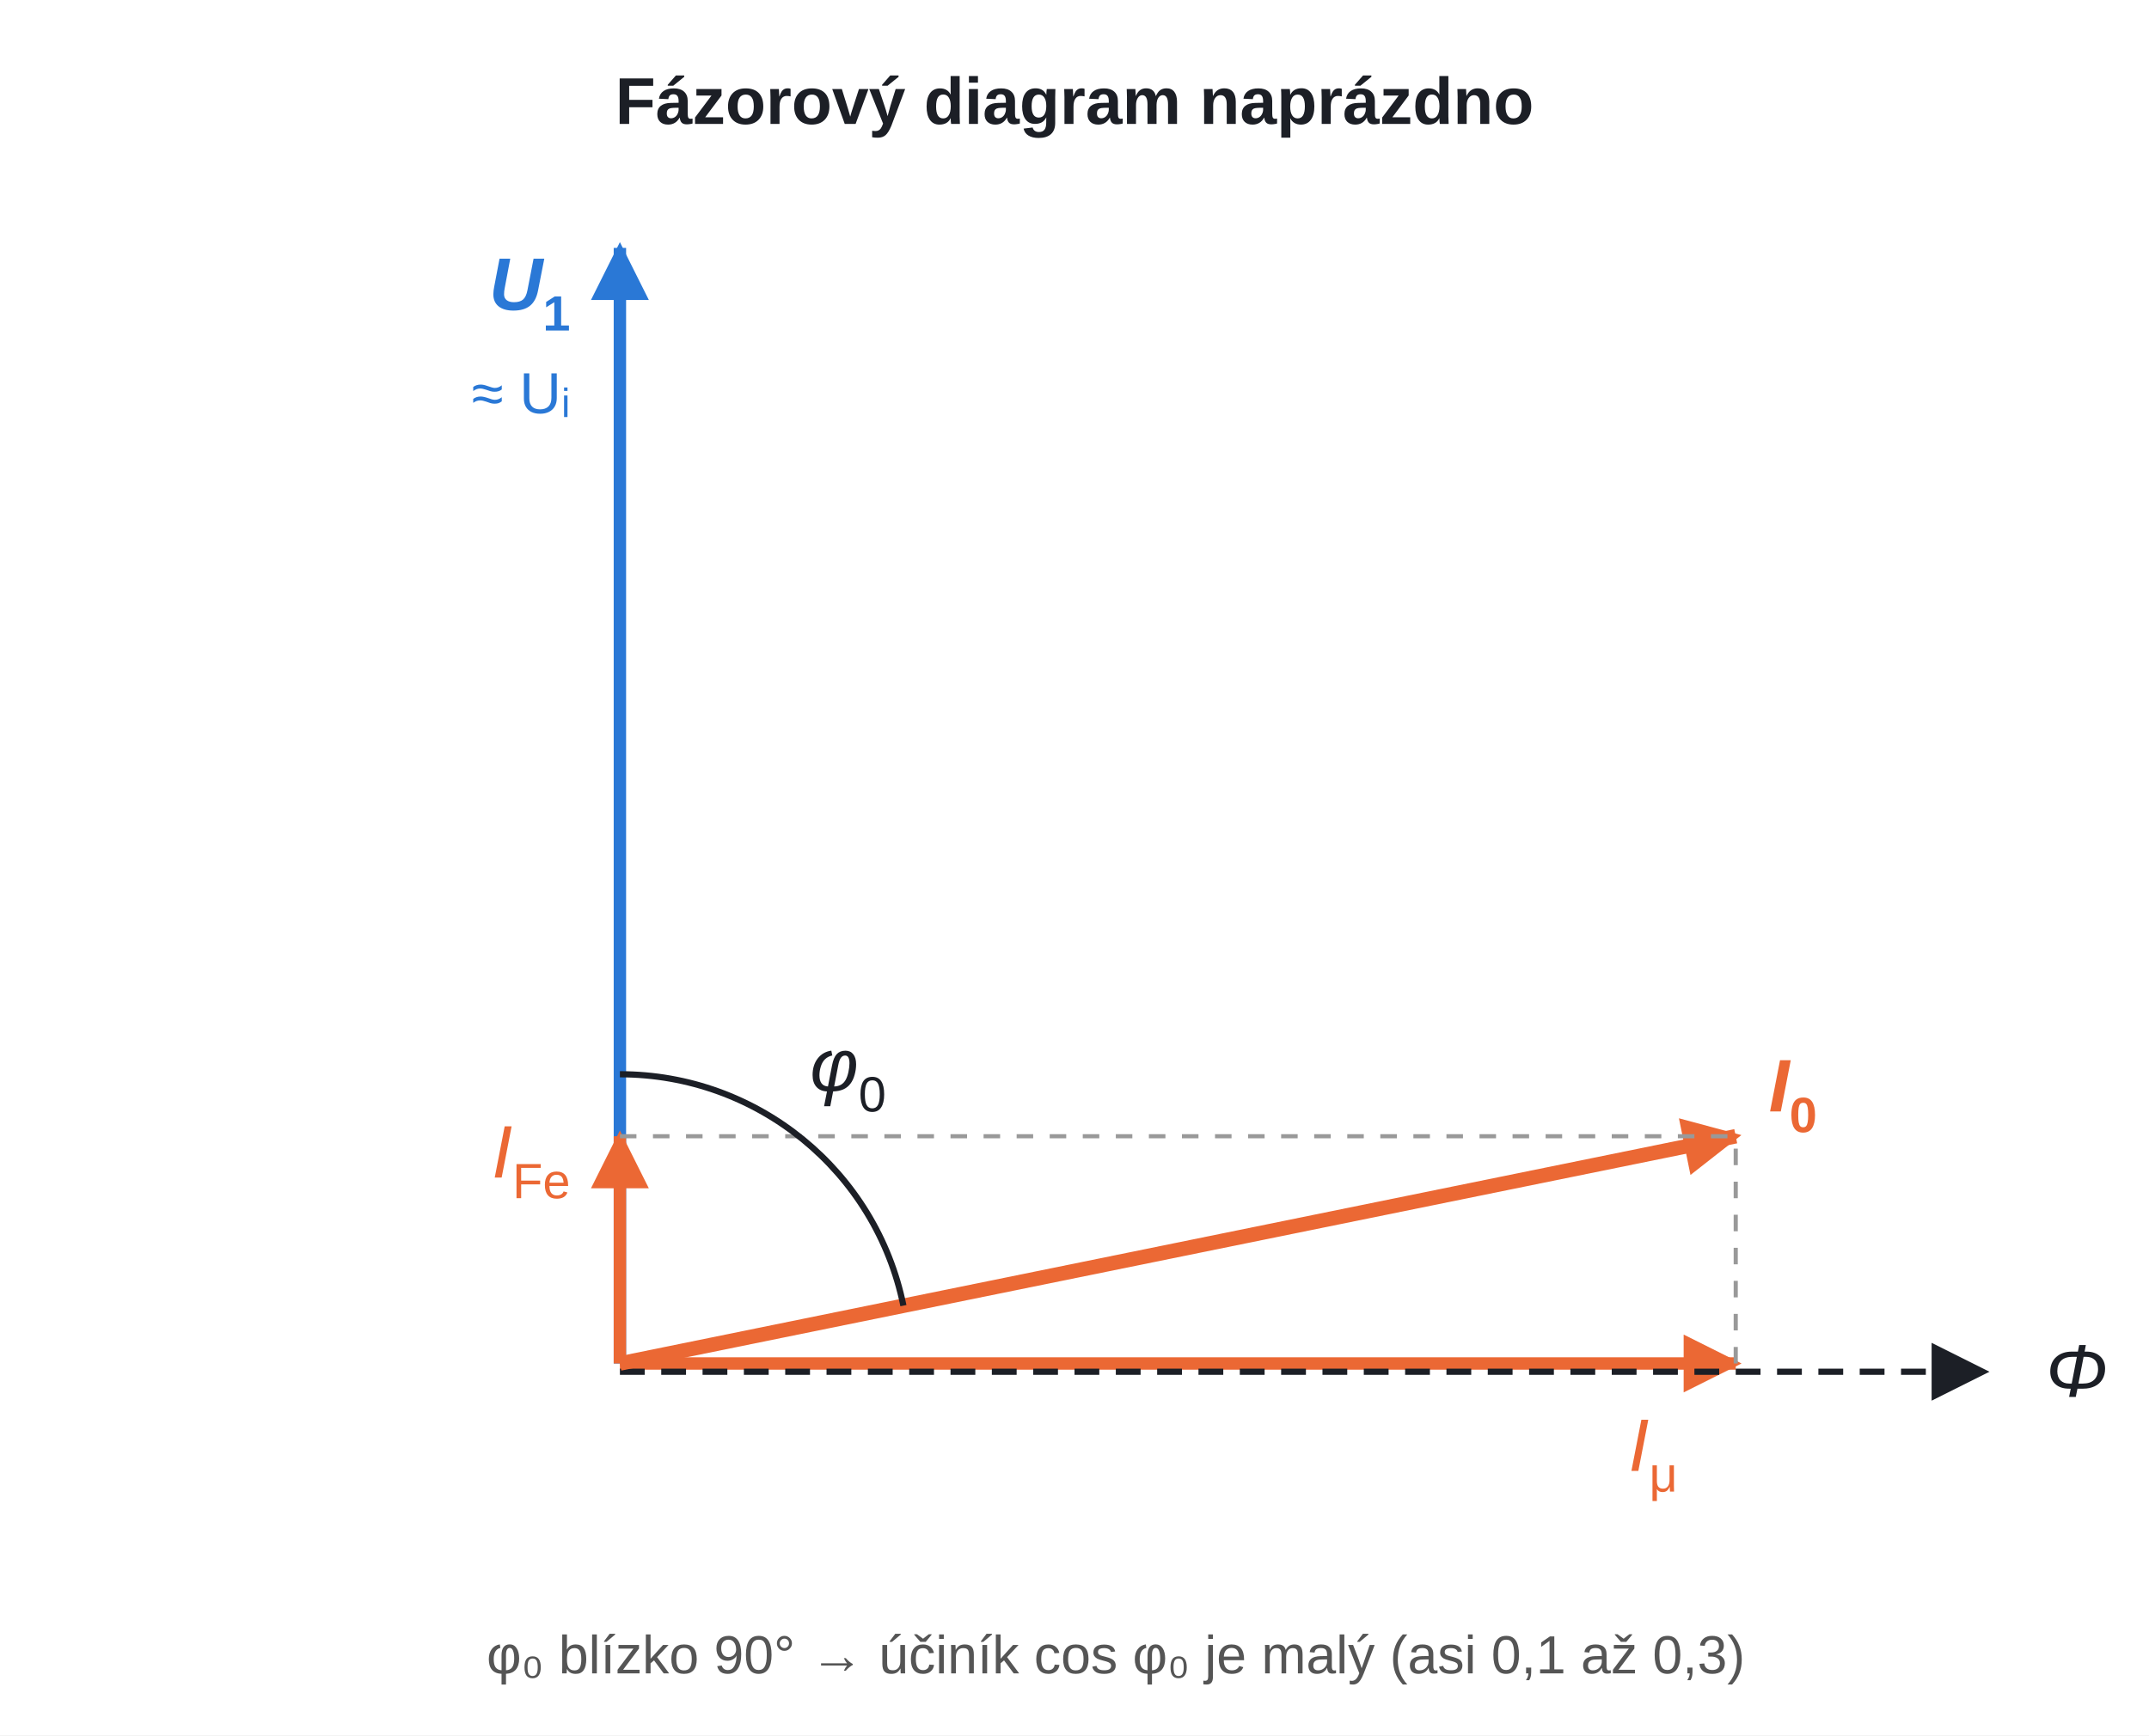
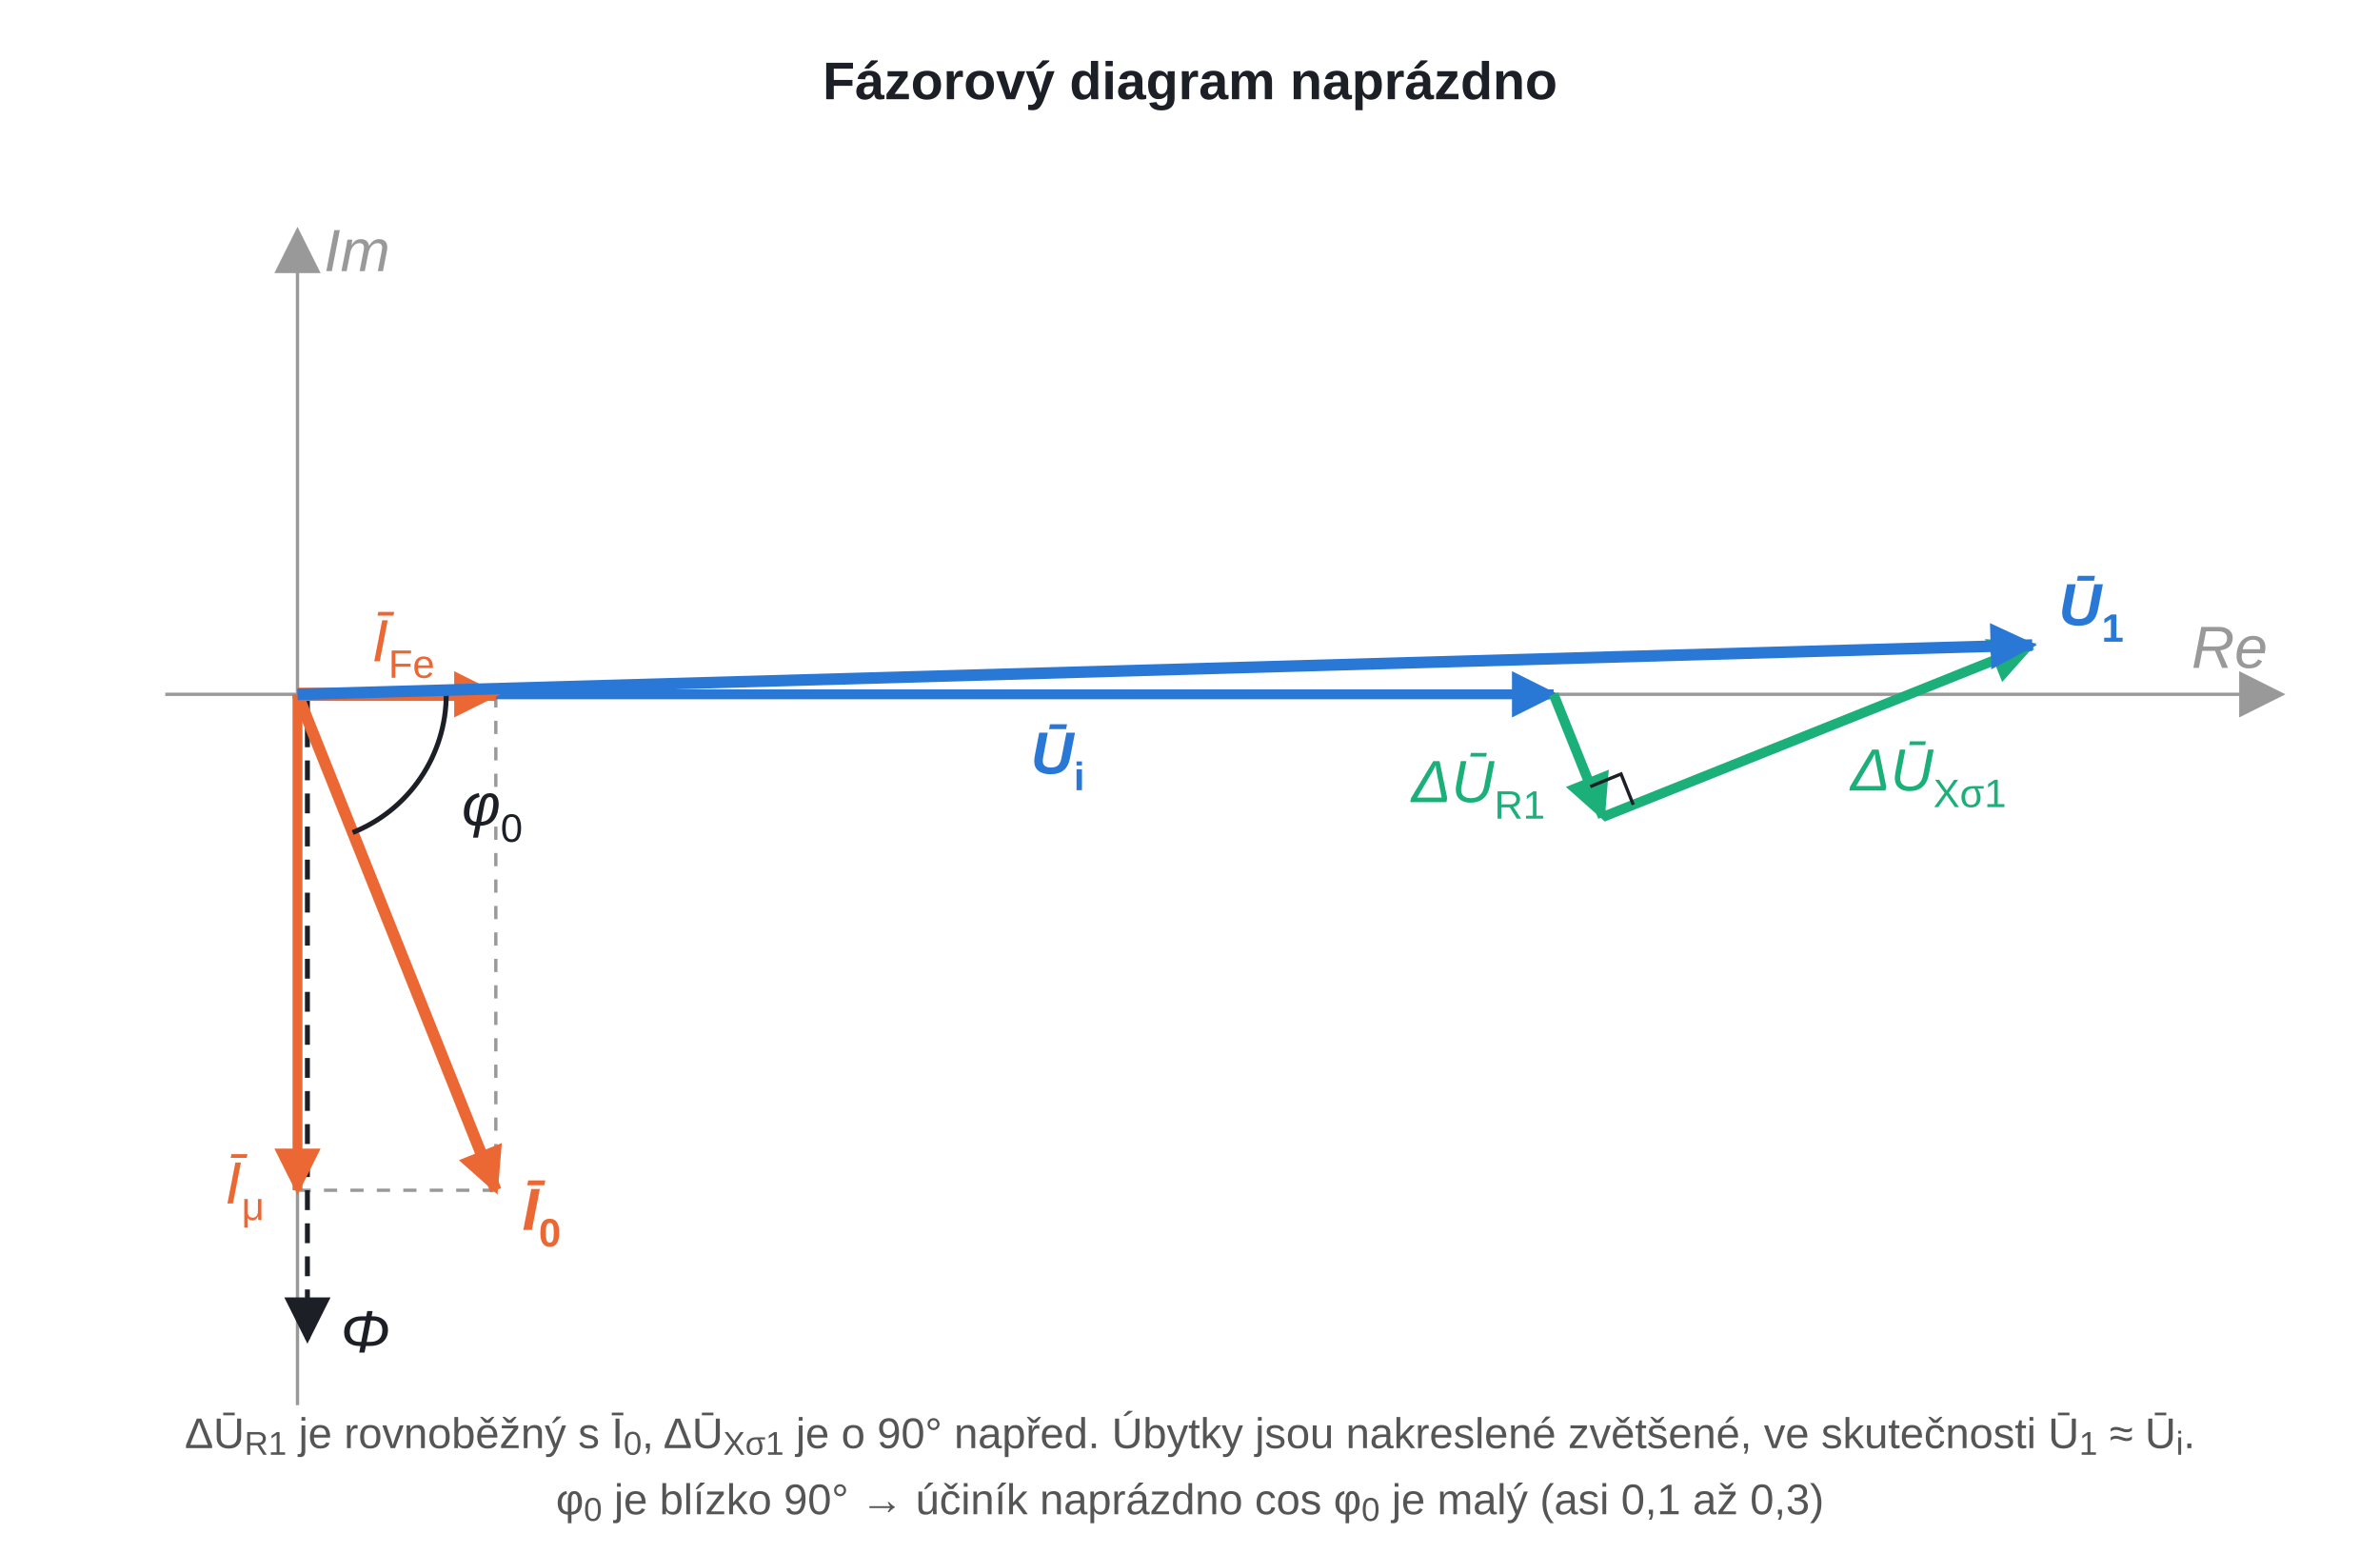
- <svg xmlns="http://www.w3.org/2000/svg" viewBox="0 0 520 420" width="520" height="420" font-family="Segoe UI, Arial, sans-serif">
-   <rect width="520" height="420" fill="#ffffff" />
+ <svg xmlns="http://www.w3.org/2000/svg" viewBox="0 0 720 470" width="720" height="470" font-family="Segoe UI, Arial, sans-serif">
+   <rect width="720" height="470" fill="#ffffff" />
  <defs>
    <marker id="aV" viewBox="0 0 10 10" refX="9" refY="5" markerUnits="userSpaceOnUse" markerWidth="14" markerHeight="14" orient="auto-start-reverse">
      <path d="M0,0 L10,5 L0,10 z" fill="#2a78d6" />
    </marker>
    <marker id="aI" viewBox="0 0 10 10" refX="9" refY="5" markerUnits="userSpaceOnUse" markerWidth="14" markerHeight="14" orient="auto-start-reverse">
      <path d="M0,0 L10,5 L0,10 z" fill="#eb6834" />
    </marker>
+     <marker id="aG" viewBox="0 0 10 10" refX="9" refY="5" markerUnits="userSpaceOnUse" markerWidth="14" markerHeight="14" orient="auto-start-reverse">
+       <path d="M0,0 L10,5 L0,10 z" fill="#1baf7a" />
+     </marker>
    <marker id="aK" viewBox="0 0 10 10" refX="9" refY="5" markerUnits="userSpaceOnUse" markerWidth="14" markerHeight="14" orient="auto-start-reverse">
      <path d="M0,0 L10,5 L0,10 z" fill="#1c1f26" />
    </marker>
-     <marker id="aG" viewBox="0 0 10 10" refX="9" refY="5" markerUnits="userSpaceOnUse" markerWidth="14" markerHeight="14" orient="auto-start-reverse">
-       <path d="M0,0 L10,5 L0,10 z" fill="#1baf7a" />
+     <marker id="aX" viewBox="0 0 10 10" refX="9" refY="5" markerUnits="userSpaceOnUse" markerWidth="14" markerHeight="14" orient="auto-start-reverse">
+       <path d="M0,0 L10,5 L0,10 z" fill="#999" />
    </marker>
  </defs>
-   <line x1="150.0" y1="330.0" x2="150.0" y2="60.0" stroke="#2a78d6" stroke-width="3" marker-end="url(#aV)" />
-   <text x="138" y="75" font-size="18" fill="#2a78d6" text-anchor="end" font-weight="bold" font-style="italic">U<tspan dy="5" font-size="12" font-style="normal">1</tspan>
+   <text x="360" y="30" font-size="16" fill="#1c1f26" text-anchor="middle" font-weight="bold">Fázorový diagram naprázdno</text>
+   <line x1="50.0" y1="210.0" x2="690.0" y2="210.0" stroke="#999" stroke-width="1" marker-end="url(#aX)" />
+   <line x1="90.0" y1="425.0" x2="90.0" y2="70.0" stroke="#999" stroke-width="1" marker-end="url(#aX)" />
+   <text x="686.0" y="202.0" font-size="18" fill="#999" text-anchor="end" font-weight="normal" font-style="italic">Re</text>
+   <text x="98.0" y="82.0" font-size="18" fill="#999" text-anchor="start" font-weight="normal" font-style="italic">Im</text>
+   <line x1="150.0" y1="210.0" x2="150.0" y2="360.0" stroke="#999" stroke-width="1" stroke-dasharray="4 4" />
+   <line x1="90.0" y1="360.0" x2="150.0" y2="360.0" stroke="#999" stroke-width="1" stroke-dasharray="4 4" />
+   <line x1="93.0" y1="210.0" x2="93.0" y2="405.0" stroke="#1c1f26" stroke-width="1.5" marker-end="url(#aK)" stroke-dasharray="6 4" />
+   <text x="103.0" y="409.0" font-size="18" fill="#1c1f26" text-anchor="start" font-weight="normal" font-style="italic">Φ</text>
+   <line x1="90.0" y1="210.0" x2="470.0" y2="210.0" stroke="#2a78d6" stroke-width="3" marker-end="url(#aV)" />
+   <text x="320.0" y="234.0" font-size="18" fill="#2a78d6" text-anchor="middle" font-weight="bold" font-style="italic">Ū<tspan dy="5" font-size="12" font-style="normal">i</tspan>
  </text>
-   <text x="138" y="100" font-size="14" fill="#2a78d6" text-anchor="end" font-weight="normal">≈ Uᵢ</text>
-   <line x1="150.0" y1="330.0" x2="150.0" y2="275.0" stroke="#eb6834" stroke-width="3" marker-end="url(#aI)" />
-   <text x="138" y="285" font-size="18" fill="#eb6834" text-anchor="end" font-weight="normal" font-style="italic">I<tspan dy="5" font-size="12" font-style="normal">Fe</tspan>
+   <line x1="90.0" y1="210.0" x2="150.0" y2="210.0" stroke="#eb6834" stroke-width="4" marker-end="url(#aI)" />
+   <text x="122.0" y="200.0" font-size="18" fill="#eb6834" text-anchor="middle" font-weight="normal" font-style="italic">Ī<tspan dy="5" font-size="12" font-style="normal">Fe</tspan>
  </text>
-   <line x1="150.0" y1="330.0" x2="420.0" y2="330.0" stroke="#eb6834" stroke-width="3" marker-end="url(#aI)" />
-   <text x="400" y="356" font-size="18" fill="#eb6834" text-anchor="middle" font-weight="normal" font-style="italic">I<tspan dy="5" font-size="12" font-style="normal">μ</tspan>
+   <line x1="90.0" y1="210.0" x2="90.0" y2="360.0" stroke="#eb6834" stroke-width="3" marker-end="url(#aI)" />
+   <text x="80.0" y="364.0" font-size="18" fill="#eb6834" text-anchor="end" font-weight="normal" font-style="italic">Ī<tspan dy="5" font-size="12" font-style="normal">μ</tspan>
  </text>
-   <line x1="150.0" y1="332.0" x2="480.0" y2="332.0" stroke="#1c1f26" stroke-width="1.5" marker-end="url(#aK)" stroke-dasharray="6 4" />
-   <text x="495" y="338" font-size="18" fill="#1c1f26" text-anchor="start" font-weight="normal" font-style="italic">Φ</text>
-   <line x1="150.0" y1="330.0" x2="420.0" y2="275.0" stroke="#eb6834" stroke-width="3.5" marker-end="url(#aI)" />
-   <text x="428" y="269" font-size="18" fill="#eb6834" text-anchor="start" font-weight="bold" font-style="italic">I<tspan dy="5" font-size="12" font-style="normal">0</tspan>
+   <line x1="90.0" y1="210.0" x2="150.0" y2="360.0" stroke="#eb6834" stroke-width="3.5" marker-end="url(#aI)" />
+   <text x="158.0" y="372.0" font-size="18" fill="#eb6834" text-anchor="start" font-weight="bold" font-style="italic">Ī<tspan dy="5" font-size="12" font-style="normal">0</tspan>
  </text>
-   <polyline points="150,275 420,275" fill="none" stroke="#999" stroke-width="1" stroke-dasharray="4 4" />
-   <polyline points="420,330 420,275" fill="none" stroke="#999" stroke-width="1" stroke-dasharray="4 4" />
-   <path d="M150,260 A70,70 0 0 1 218.6,316.0" fill="none" stroke="#1c1f26" stroke-width="1.5" />
-   <text x="196" y="264" font-size="18" fill="#1c1f26" text-anchor="start" font-weight="normal" font-style="italic">φ<tspan dy="5" font-size="12" font-style="normal">0</tspan>
+   <path d="M135.0,210.0 A45,45 0 0 1 106.7,251.8" fill="none" stroke="#1c1f26" stroke-width="1.5" />
+   <text x="139.7" y="249.6" font-size="18" fill="#1c1f26" text-anchor="start" font-weight="normal" font-style="italic">φ<tspan dy="5" font-size="12" font-style="normal">0</tspan>
  </text>
-   <text x="260" y="30" font-size="16" fill="#1c1f26" text-anchor="middle" font-weight="bold">Fázorový diagram naprázdno</text>
-   <text x="270" y="405" font-size="13" fill="#555" text-anchor="middle" font-weight="normal">φ₀ blízko 90° → účiník cos φ₀ je malý (asi 0,1 až 0,3)</text>
+   <line x1="470.0" y1="210.0" x2="484.9" y2="247.1" stroke="#1baf7a" stroke-width="3" marker-end="url(#aG)" />
+   <text x="467.4" y="242.6" font-size="18" fill="#1baf7a" text-anchor="end" font-weight="normal" font-style="italic">ΔŪ<tspan dy="5" font-size="12" font-style="normal">R1</tspan>
+   </text>
+   <line x1="484.9" y1="247.1" x2="614.8" y2="195.1" stroke="#1baf7a" stroke-width="3" marker-end="url(#aG)" />
+   <text x="559.8" y="239.1" font-size="18" fill="#1baf7a" text-anchor="start" font-weight="normal" font-style="italic">ΔŪ<tspan dy="5" font-size="12" font-style="normal">Xσ1</tspan>
+   </text>
+   <polyline points="481.1,237.9 490.4,234.1 494.1,243.4" fill="none" stroke="#1c1f26" stroke-width="1" />
+   <line x1="90.0" y1="210.0" x2="614.8" y2="195.1" stroke="#2a78d6" stroke-width="3.5" marker-end="url(#aV)" />
+   <text x="622.8" y="189.1" font-size="18" fill="#2a78d6" text-anchor="start" font-weight="bold" font-style="italic">Ū<tspan dy="5" font-size="12" font-style="normal">1</tspan>
+   </text>
+   <text x="360" y="438" font-size="13" fill="#555" text-anchor="middle" font-weight="normal">ΔŪ<tspan baseline-shift="sub" font-size="10">R1</tspan> je rovnoběžný s Ī<tspan baseline-shift="sub" font-size="10">0</tspan>, ΔŪ<tspan baseline-shift="sub" font-size="10">Xσ1</tspan> je o 90° napřed. Úbytky jsou nakreslené zvětšené, ve skutečnosti Ū<tspan baseline-shift="sub" font-size="10">1</tspan> ≈ Ū<tspan baseline-shift="sub" font-size="10">i</tspan>.</text>
+   <text x="360" y="458" font-size="13" fill="#555" text-anchor="middle" font-weight="normal">φ<tspan baseline-shift="sub" font-size="10">0</tspan> je blízko 90° → účiník naprázdno cos φ<tspan baseline-shift="sub" font-size="10">0</tspan> je malý (asi 0,1 až 0,3)</text>
</svg>
